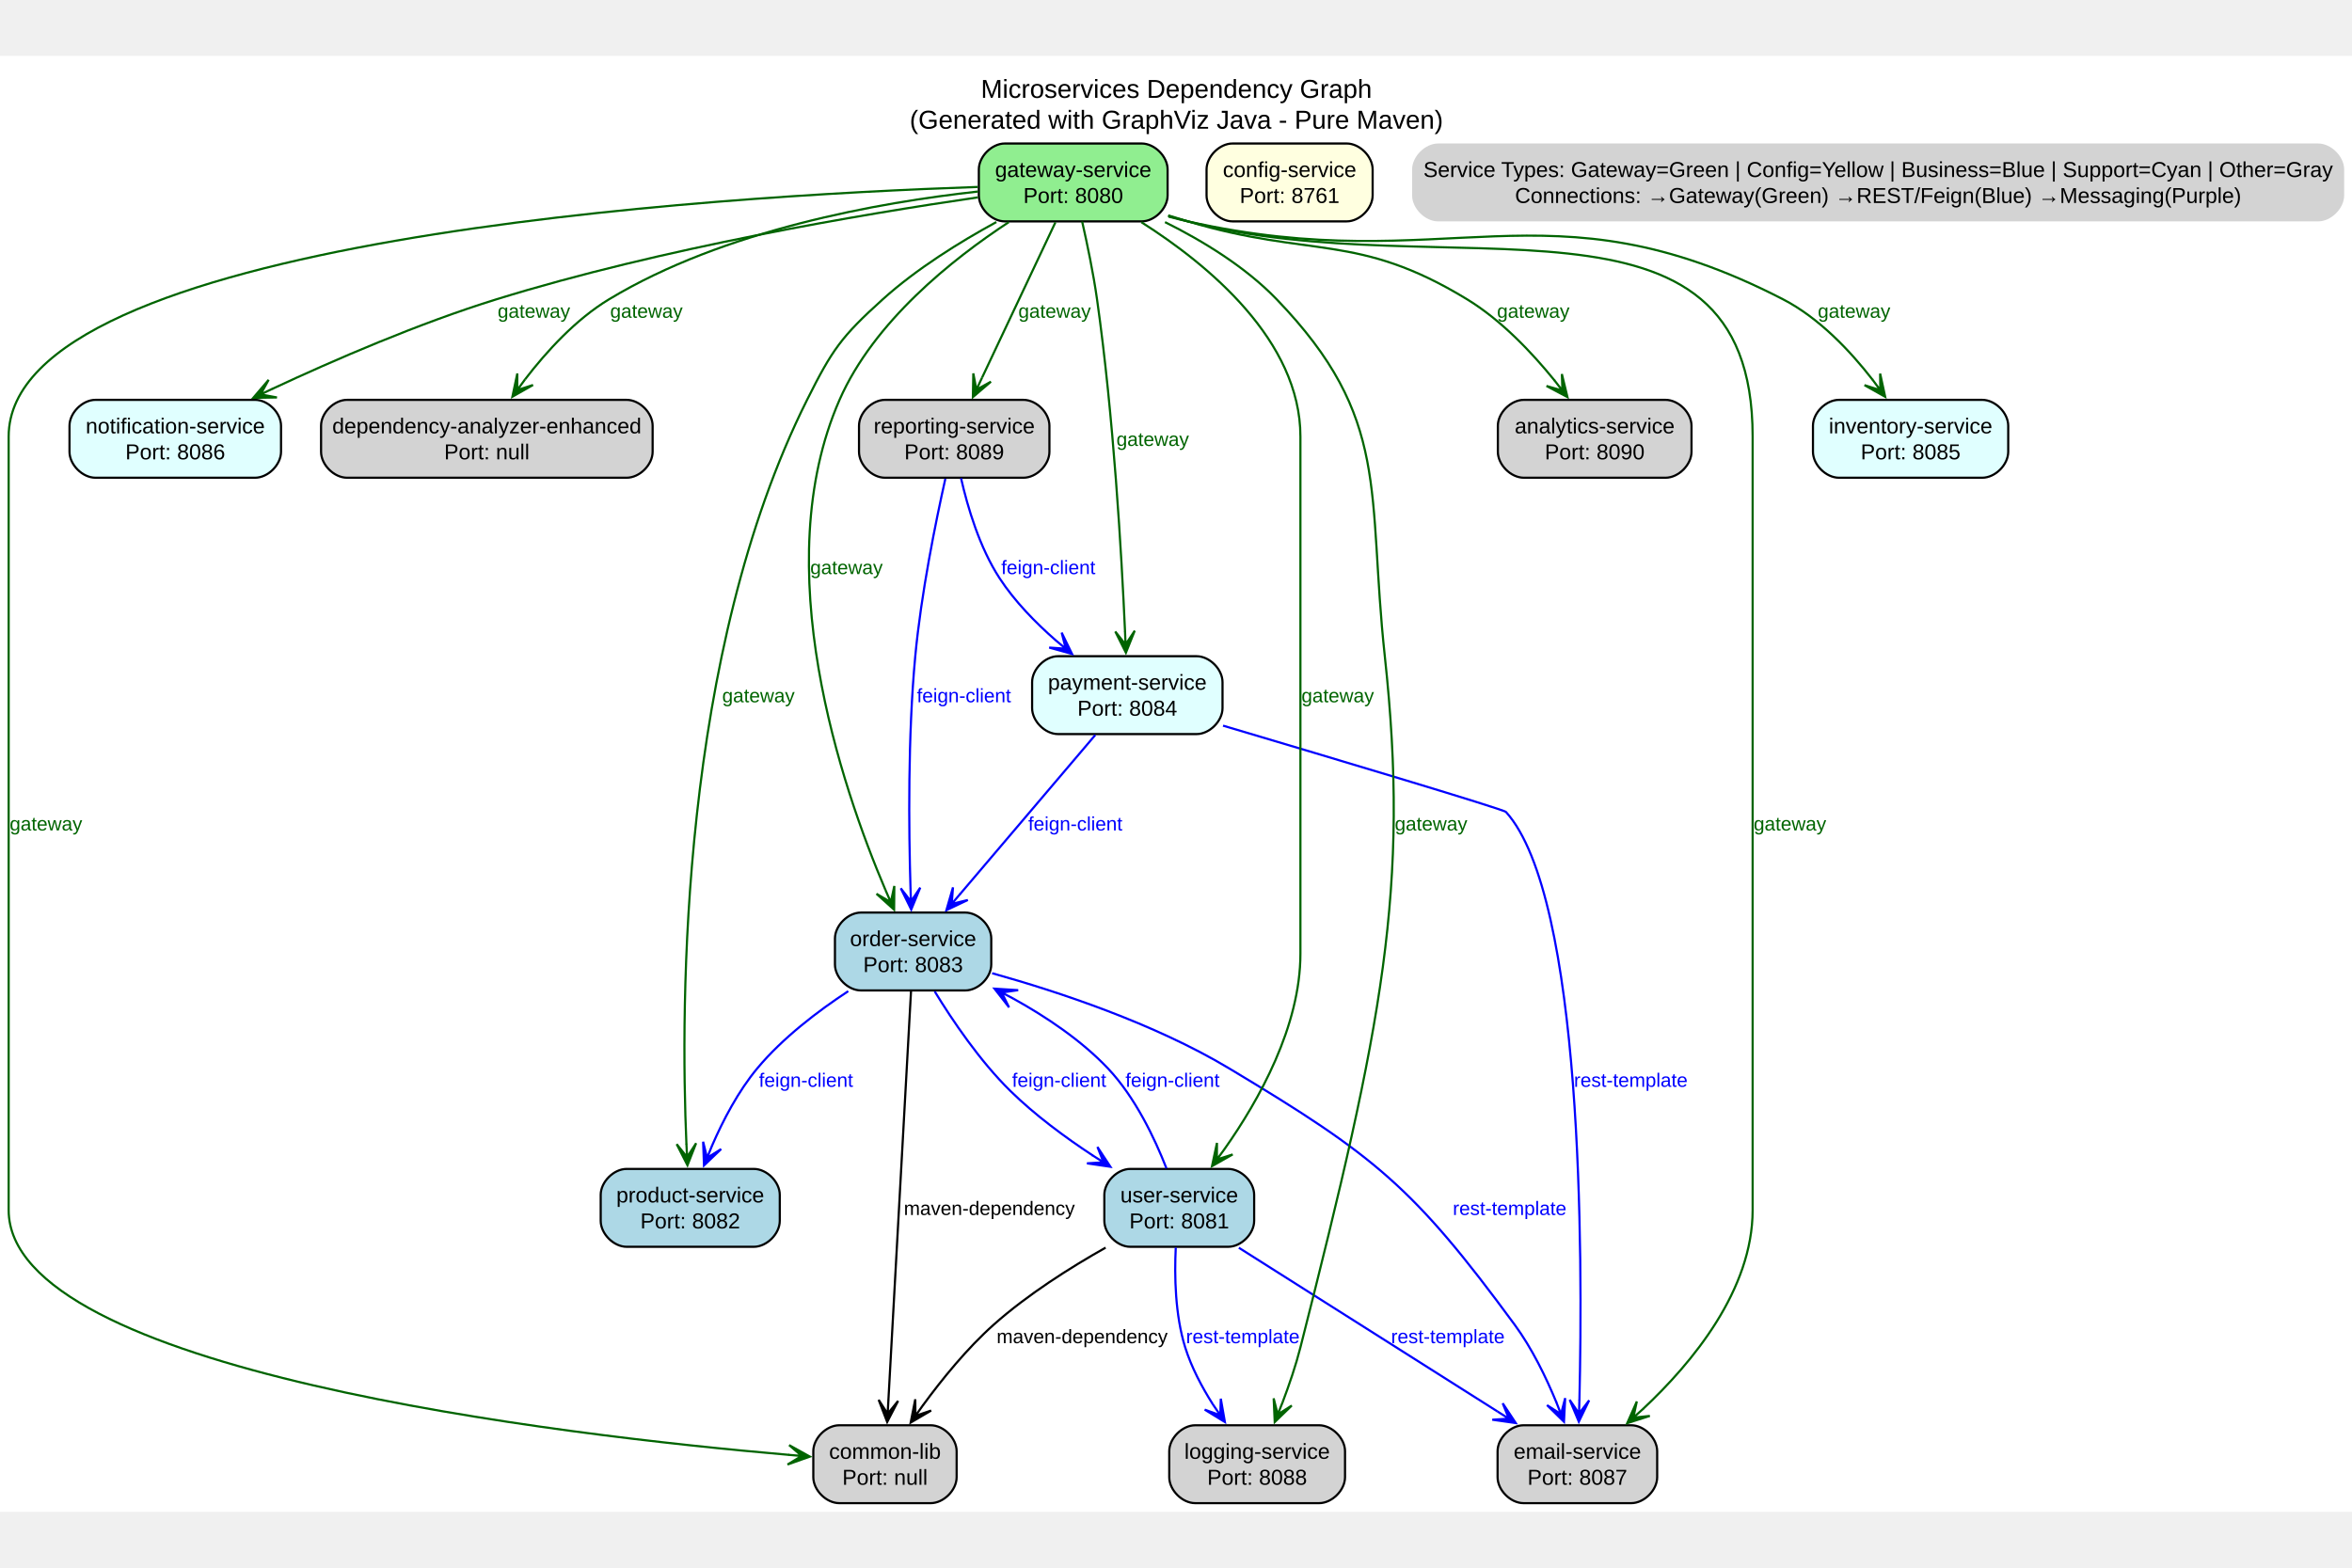
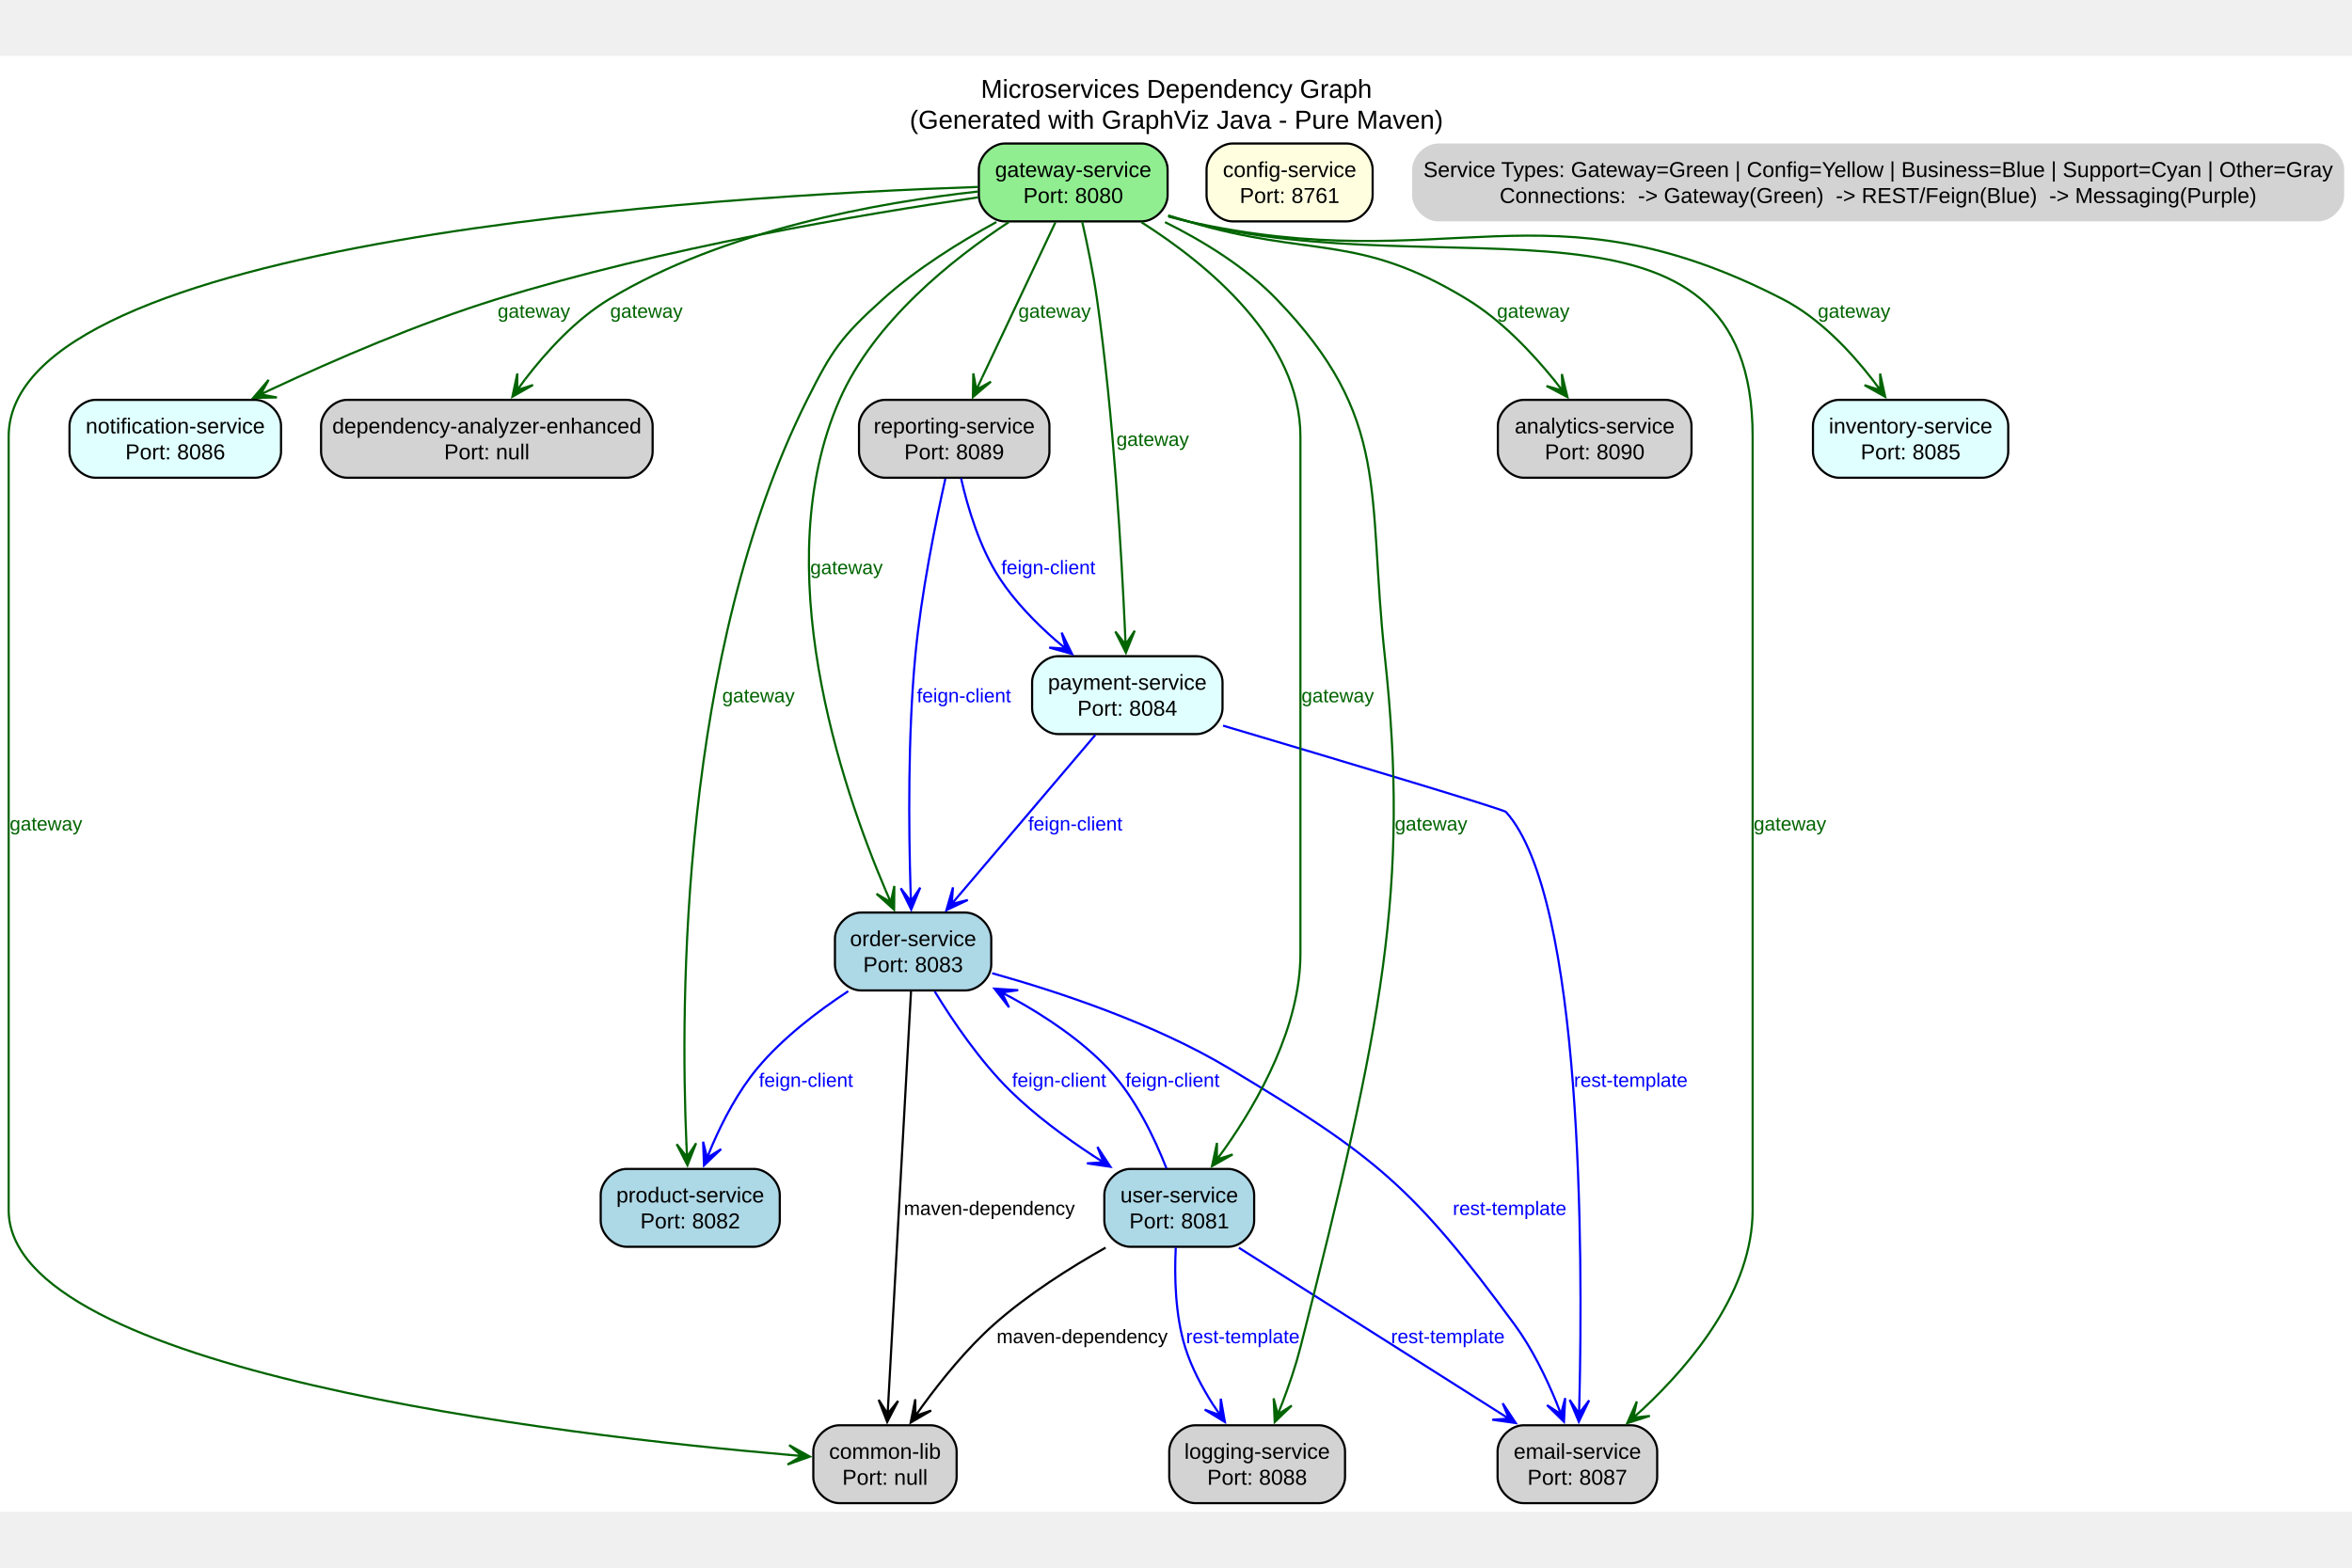
<svg xmlns="http://www.w3.org/2000/svg" width="1200px" height="800px" viewBox="0.00 0.00 1087.00 673.00">
  <g id="graph0" class="graph" transform="scale(1.0 1.0) rotate(0.0) translate(4.0 669.0)">
    <polygon fill="white" stroke="none" points="-4,4 -4,-669 1083.38,-669 1083.38,4 -4,4" />
    <text xml:space="preserve" text-anchor="middle" x="539.69" y="-649.6" font-family="Arial" font-size="12.00">Microservices Dependency Graph</text>
    <text xml:space="preserve" text-anchor="middle" x="539.69" y="-635.35" font-family="Arial" font-size="12.00">(Generated with GraphViz Java - Pure Maven)</text>
    <g id="node1" class="node">
      <path fill="lightblue" stroke="black" d="M344.38,-154.5C344.38,-154.5 285.62,-154.5 285.62,-154.5 279.62,-154.5 273.62,-148.5 273.62,-142.5 273.62,-142.5 273.62,-130.5 273.62,-130.5 273.62,-124.5 279.62,-118.5 285.62,-118.5 285.62,-118.5 344.38,-118.5 344.38,-118.5 350.38,-118.5 356.38,-124.5 356.38,-130.5 356.38,-130.5 356.38,-142.5 356.38,-142.5 356.38,-148.5 350.38,-154.5 344.38,-154.5" />
      <text xml:space="preserve" text-anchor="middle" x="315" y="-139" font-family="Arial" font-size="10.00">product-service</text>
      <text xml:space="preserve" text-anchor="middle" x="315" y="-127" font-family="Arial" font-size="10.00">Port: 8082</text>
    </g>
    <g id="node2" class="node">
      <path fill="lightyellow" stroke="black" d="M618.38,-628.5C618.38,-628.5 565.62,-628.5 565.62,-628.5 559.62,-628.5 553.62,-622.5 553.62,-616.5 553.62,-616.5 553.62,-604.5 553.62,-604.5 553.62,-598.5 559.62,-592.5 565.62,-592.5 565.62,-592.5 618.38,-592.5 618.38,-592.5 624.38,-592.5 630.38,-598.5 630.38,-604.5 630.38,-604.5 630.38,-616.5 630.38,-616.5 630.38,-622.5 624.38,-628.5 618.38,-628.5" />
      <text xml:space="preserve" text-anchor="middle" x="592" y="-613" font-family="Arial" font-size="10.00">config-service</text>
      <text xml:space="preserve" text-anchor="middle" x="592" y="-601" font-family="Arial" font-size="10.00">Port: 8761</text>
    </g>
    <g id="node3" class="node">
      <path fill="lightcyan" stroke="black" d="M113.88,-510C113.88,-510 40.12,-510 40.12,-510 34.12,-510 28.12,-504 28.12,-498 28.12,-498 28.12,-486 28.12,-486 28.12,-480 34.12,-474 40.12,-474 40.12,-474 113.88,-474 113.88,-474 119.88,-474 125.88,-480 125.88,-486 125.88,-486 125.88,-498 125.88,-498 125.88,-504 119.88,-510 113.88,-510" />
      <text xml:space="preserve" text-anchor="middle" x="77" y="-494.5" font-family="Arial" font-size="10.00">notification-service</text>
      <text xml:space="preserve" text-anchor="middle" x="77" y="-482.5" font-family="Arial" font-size="10.00">Port: 8086</text>
    </g>
    <g id="node4" class="node">
      <path fill="lightgray" stroke="black" d="M285.62,-510C285.62,-510 156.38,-510 156.38,-510 150.38,-510 144.38,-504 144.38,-498 144.38,-498 144.38,-486 144.38,-486 144.38,-480 150.38,-474 156.38,-474 156.38,-474 285.62,-474 285.62,-474 291.62,-474 297.62,-480 297.62,-486 297.62,-486 297.62,-498 297.62,-498 297.62,-504 291.62,-510 285.62,-510" />
      <text xml:space="preserve" text-anchor="middle" x="221" y="-494.5" font-family="Arial" font-size="10.00">dependency-analyzer-enhanced</text>
      <text xml:space="preserve" text-anchor="middle" x="221" y="-482.5" font-family="Arial" font-size="10.00">Port: null</text>
    </g>
    <g id="node5" class="node">
      <path fill="lightcyan" stroke="black" d="M549,-391.5C549,-391.5 485,-391.5 485,-391.5 479,-391.5 473,-385.5 473,-379.5 473,-379.5 473,-367.5 473,-367.5 473,-361.5 479,-355.5 485,-355.5 485,-355.5 549,-355.5 549,-355.5 555,-355.5 561,-361.5 561,-367.5 561,-367.5 561,-379.5 561,-379.5 561,-385.5 555,-391.5 549,-391.5" />
      <text xml:space="preserve" text-anchor="middle" x="517" y="-376" font-family="Arial" font-size="10.00">payment-service</text>
      <text xml:space="preserve" text-anchor="middle" x="517" y="-364" font-family="Arial" font-size="10.00">Port: 8084</text>
    </g>
    <g id="node6" class="node">
      <path fill="lightblue" stroke="black" d="M442.12,-273C442.12,-273 393.88,-273 393.88,-273 387.88,-273 381.88,-267 381.88,-261 381.88,-261 381.88,-249 381.88,-249 381.88,-243 387.88,-237 393.88,-237 393.88,-237 442.12,-237 442.12,-237 448.12,-237 454.12,-243 454.12,-249 454.12,-249 454.12,-261 454.12,-261 454.12,-267 448.12,-273 442.12,-273" />
      <text xml:space="preserve" text-anchor="middle" x="418" y="-257.5" font-family="Arial" font-size="10.00">order-service</text>
      <text xml:space="preserve" text-anchor="middle" x="418" y="-245.5" font-family="Arial" font-size="10.00">Port: 8083</text>
    </g>
    <g id="edge1" class="edge">
      <path fill="none" stroke="blue" d="M502.18,-355.06C485.61,-335.56 458.61,-303.79 439.67,-281.5" />
      <polygon fill="blue" stroke="blue" points="433.39,-274.11 443.29,-278.81 435.84,-276.99 439.86,-281.73 439.86,-281.73 439.86,-281.73 435.84,-276.99 436.43,-284.64 433.39,-274.11" />
      <text xml:space="preserve" text-anchor="middle" x="492.97" y="-310.95" font-family="Arial" font-size="9.00" fill="blue">feign-client</text>
    </g>
    <g id="node10" class="node">
      <path fill="lightgray" stroke="black" d="M749.88,-36C749.88,-36 700.12,-36 700.12,-36 694.12,-36 688.12,-30 688.12,-24 688.12,-24 688.12,-12 688.12,-12 688.12,-6 694.12,0 700.12,0 700.12,0 749.88,0 749.88,0 755.88,0 761.88,-6 761.88,-12 761.88,-12 761.88,-24 761.88,-24 761.88,-30 755.88,-36 749.88,-36" />
      <text xml:space="preserve" text-anchor="middle" x="725" y="-20.5" font-family="Arial" font-size="10.00">email-service</text>
      <text xml:space="preserve" text-anchor="middle" x="725" y="-8.5" font-family="Arial" font-size="10.00">Port: 8087</text>
    </g>
    <g id="edge2" class="edge">
      <path fill="none" stroke="blue" d="M561.24,-359.4C612.71,-344.12 690.86,-320.76 692,-319.5 727.66,-279.99 727.53,-114.46 725.94,-47.4" />
      <polygon fill="blue" stroke="blue" points="725.67,-37.65 730.44,-47.52 725.77,-41.43 725.94,-47.65 725.94,-47.65 725.94,-47.65 725.77,-41.43 721.44,-47.77 725.67,-37.65" />
      <text xml:space="preserve" text-anchor="middle" x="749.68" y="-192.45" font-family="Arial" font-size="9.00" fill="blue">rest-template</text>
    </g>
    <g id="edge4" class="edge">
      <path fill="none" stroke="blue" d="M388.02,-236.66C373.95,-227.42 357.73,-215.06 346,-201 337.22,-190.47 330.19,-177.03 325.07,-165.23" />
      <polygon fill="blue" stroke="blue" points="321.36,-156.11 329.29,-163.67 322.78,-159.61 325.13,-165.37 325.13,-165.37 325.13,-165.37 322.78,-159.61 320.96,-167.07 321.36,-156.11" />
      <text xml:space="preserve" text-anchor="middle" x="368.5" y="-192.45" font-family="Arial" font-size="9.00" fill="blue">feign-client</text>
    </g>
    <g id="node7" class="node">
      <path fill="lightgray" stroke="black" d="M426.12,-36C426.12,-36 383.88,-36 383.88,-36 377.88,-36 371.88,-30 371.88,-24 371.88,-24 371.88,-12 371.88,-12 371.88,-6 377.88,0 383.88,0 383.88,0 426.12,0 426.12,0 432.12,0 438.12,-6 438.12,-12 438.12,-12 438.12,-24 438.12,-24 438.12,-30 432.12,-36 426.12,-36" />
      <text xml:space="preserve" text-anchor="middle" x="405" y="-20.5" font-family="Arial" font-size="10.00">common-lib</text>
      <text xml:space="preserve" text-anchor="middle" x="405" y="-8.5" font-family="Arial" font-size="10.00">Port: null</text>
    </g>
    <g id="edge3" class="edge">
      <path fill="none" stroke="black" d="M417.04,-236.72C414.82,-196.57 409.3,-96.67 406.57,-47.4" />
      <polygon fill="black" stroke="black" points="406.02,-37.52 411.07,-47.26 406.23,-41.3 406.58,-47.51 406.58,-47.51 406.58,-47.51 406.23,-41.3 402.08,-47.76 406.02,-37.52" />
      <text xml:space="preserve" text-anchor="middle" x="453.24" y="-133.2" font-family="Arial" font-size="9.00">maven-dependency</text>
    </g>
    <g id="node8" class="node">
      <path fill="lightblue" stroke="black" d="M563.62,-154.5C563.62,-154.5 518.38,-154.5 518.38,-154.5 512.38,-154.5 506.38,-148.5 506.38,-142.5 506.38,-142.5 506.38,-130.5 506.38,-130.5 506.38,-124.5 512.38,-118.5 518.38,-118.5 518.38,-118.5 563.62,-118.5 563.62,-118.5 569.62,-118.5 575.62,-124.5 575.62,-130.5 575.62,-130.5 575.62,-142.5 575.62,-142.5 575.62,-148.5 569.62,-154.5 563.62,-154.5" />
      <text xml:space="preserve" text-anchor="middle" x="541" y="-139" font-family="Arial" font-size="10.00">user-service</text>
      <text xml:space="preserve" text-anchor="middle" x="541" y="-127" font-family="Arial" font-size="10.00">Port: 8081</text>
    </g>
    <g id="edge5" class="edge">
      <path fill="none" stroke="blue" d="M427.98,-236.55C436.26,-223.02 448.91,-204.31 463,-190.5 474.29,-179.43 488.16,-169.17 501.06,-160.69" />
      <polygon fill="blue" stroke="blue" points="509.2,-155.49 503.19,-164.66 506.01,-157.53 500.77,-160.87 500.77,-160.87 500.77,-160.87 506.01,-157.53 498.35,-157.08 509.2,-155.49" />
      <text xml:space="preserve" text-anchor="middle" x="485.5" y="-192.45" font-family="Arial" font-size="9.00" fill="blue">feign-client</text>
    </g>
    <g id="edge6" class="edge">
      <path fill="none" stroke="blue" d="M454.52,-244.96C485.14,-236.41 529.3,-221.79 564,-201 631.63,-160.47 649.31,-146.03 696,-82.5 703.97,-71.66 710.48,-58.28 715.3,-46.6" />
      <polygon fill="blue" stroke="blue" points="718.8,-37.61 719.36,-48.56 717.43,-41.13 715.17,-46.93 715.17,-46.93 715.17,-46.93 717.43,-41.13 710.98,-45.3 718.8,-37.61" />
      <text xml:space="preserve" text-anchor="middle" x="693.68" y="-133.2" font-family="Arial" font-size="9.00" fill="blue">rest-template</text>
    </g>
    <g id="edge8" class="edge">
      <path fill="none" stroke="blue" d="M535.09,-154.75C529.71,-168.52 520.65,-187.66 508,-201 495.72,-213.95 479.57,-224.78 464.35,-233.2" />
      <polygon fill="blue" stroke="blue" points="455.61,-237.82 462.35,-229.17 458.96,-236.05 464.46,-233.15 464.46,-233.15 464.46,-233.15 458.96,-236.05 466.56,-237.13 455.61,-237.82" />
      <text xml:space="preserve" text-anchor="middle" x="537.91" y="-192.45" font-family="Arial" font-size="9.00" fill="blue">feign-client</text>
    </g>
    <g id="edge7" class="edge">
      <path fill="none" stroke="black" d="M506.97,-118.11C490.43,-108.78 470.8,-96.35 455.25,-82.5 442.95,-71.55 431.39,-57.32 422.46,-45.11" />
      <polygon fill="black" stroke="black" points="416.88,-37.25 426.34,-42.81 419.07,-40.34 422.67,-45.41 422.67,-45.41 422.67,-45.41 419.07,-40.34 419,-48.01 416.88,-37.25" />
      <text xml:space="preserve" text-anchor="middle" x="496.12" y="-73.95" font-family="Arial" font-size="9.00">maven-dependency</text>
    </g>
    <g id="node9" class="node">
      <path fill="lightgray" stroke="black" d="M605.62,-36C605.62,-36 548.38,-36 548.38,-36 542.38,-36 536.38,-30 536.38,-24 536.38,-24 536.38,-12 536.38,-12 536.38,-6 542.38,0 548.38,0 548.38,0 605.62,0 605.62,0 611.62,0 617.62,-6 617.62,-12 617.62,-12 617.62,-24 617.62,-24 617.62,-30 611.62,-36 605.62,-36" />
      <text xml:space="preserve" text-anchor="middle" x="577" y="-20.5" font-family="Arial" font-size="10.00">logging-service</text>
      <text xml:space="preserve" text-anchor="middle" x="577" y="-8.5" font-family="Arial" font-size="10.00">Port: 8088</text>
    </g>
    <g id="edge9" class="edge">
      <path fill="none" stroke="blue" d="M539.39,-118.11C538.75,-105.11 539.06,-87.07 543.75,-72 546.6,-62.86 551.43,-53.73 556.53,-45.68" />
      <polygon fill="blue" stroke="blue" points="562.1,-37.49 560.2,-48.29 559.98,-40.62 556.48,-45.76 556.48,-45.76 556.48,-45.76 559.98,-40.62 552.76,-43.23 562.1,-37.49" />
      <text xml:space="preserve" text-anchor="middle" x="570.38" y="-73.95" font-family="Arial" font-size="9.00" fill="blue">rest-template</text>
    </g>
    <g id="edge10" class="edge">
      <path fill="none" stroke="blue" d="M568.55,-118.06C600.35,-97.93 652.79,-64.72 688.09,-42.37" />
      <polygon fill="blue" stroke="blue" points="696.54,-37.02 690.49,-46.17 693.34,-39.04 688.09,-42.37 688.09,-42.37 688.09,-42.37 693.34,-39.04 685.68,-38.57 696.54,-37.02" />
      <text xml:space="preserve" text-anchor="middle" x="665.14" y="-73.95" font-family="Arial" font-size="9.00" fill="blue">rest-template</text>
    </g>
    <g id="node11" class="node">
      <path fill="lightgreen" stroke="black" d="M523.62,-628.5C523.62,-628.5 460.38,-628.5 460.38,-628.5 454.38,-628.5 448.38,-622.5 448.38,-616.5 448.38,-616.5 448.38,-604.5 448.38,-604.5 448.38,-598.5 454.38,-592.5 460.38,-592.5 460.38,-592.5 523.62,-592.5 523.62,-592.5 529.62,-592.5 535.62,-598.5 535.62,-604.5 535.62,-604.5 535.62,-616.5 535.62,-616.5 535.62,-622.5 529.62,-628.5 523.62,-628.5" />
      <text xml:space="preserve" text-anchor="middle" x="492" y="-613" font-family="Arial" font-size="10.00">gateway-service</text>
      <text xml:space="preserve" text-anchor="middle" x="492" y="-601" font-family="Arial" font-size="10.00">Port: 8080</text>
    </g>
    <g id="edge11" class="edge">
      <path fill="none" stroke="darkgreen" d="M456.48,-592.19C439.55,-582.96 419.63,-570.59 404,-556.5 384.79,-539.18 380.58,-533.13 369,-510 310.33,-392.84 310.44,-230.68 313.24,-165.89" />
      <polygon fill="darkgreen" stroke="darkgreen" points="313.72,-156.18 317.72,-166.39 313.54,-159.96 313.23,-166.17 313.23,-166.17 313.23,-166.17 313.54,-159.96 308.73,-165.95 313.72,-156.18" />
      <text xml:space="preserve" text-anchor="middle" x="346.52" y="-370.2" font-family="Arial" font-size="9.00" fill="darkgreen">gateway</text>
    </g>
    <g id="edge12" class="edge">
      <path fill="none" stroke="darkgreen" d="M447.92,-603.6C394.49,-595.8 302.11,-580.21 225.5,-556.5 189.68,-545.41 150.76,-528.58 121.75,-515.03" />
      <polygon fill="darkgreen" stroke="darkgreen" points="113.03,-510.91 123.99,-511.11 116.45,-512.53 122.07,-515.18 122.07,-515.18 122.07,-515.18 116.45,-512.53 120.15,-519.25 113.03,-510.91" />
      <text xml:space="preserve" text-anchor="middle" x="242.75" y="-547.95" font-family="Arial" font-size="9.00" fill="darkgreen">gateway</text>
    </g>
    <g id="edge13" class="edge">
      <path fill="none" stroke="darkgreen" d="M448,-606.3C402.47,-601.3 330.71,-588.61 277.5,-556.5 262.15,-547.24 248.64,-532.46 238.69,-519.49" />
      <polygon fill="darkgreen" stroke="darkgreen" points="232.81,-511.46 242.34,-516.87 235.04,-514.51 238.71,-519.53 238.71,-519.53 238.71,-519.53 235.04,-514.51 235.08,-522.19 232.81,-511.46" />
      <text xml:space="preserve" text-anchor="middle" x="294.75" y="-547.95" font-family="Arial" font-size="9.00" fill="darkgreen">gateway</text>
    </g>
    <g id="edge14" class="edge">
      <path fill="none" stroke="darkgreen" d="M496.13,-592.41C498.48,-582.07 501.29,-568.6 503,-556.5 510.65,-502.51 514.34,-438.89 515.94,-402.96" />
      <polygon fill="darkgreen" stroke="darkgreen" points="516.35,-393.11 520.43,-403.29 516.19,-396.89 515.93,-403.1 515.93,-403.1 515.93,-403.1 516.19,-396.89 511.44,-402.91 516.35,-393.11" />
      <text xml:space="preserve" text-anchor="middle" x="528.73" y="-488.7" font-family="Arial" font-size="9.00" fill="darkgreen">gateway</text>
    </g>
    <g id="edge16" class="edge">
      <path fill="none" stroke="darkgreen" d="M462.24,-592.16C436.11,-575.03 399.87,-546.19 384,-510 350.27,-433.07 384.78,-331.47 405.23,-283.42" />
      <polygon fill="darkgreen" stroke="darkgreen" points="409.22,-274.32 409.32,-285.29 407.7,-277.78 405.2,-283.48 405.2,-283.48 405.2,-283.48 407.7,-277.78 401.08,-281.67 409.22,-274.32" />
      <text xml:space="preserve" text-anchor="middle" x="387.22" y="-429.45" font-family="Arial" font-size="9.00" fill="darkgreen">gateway</text>
    </g>
    <g id="edge21" class="edge">
      <path fill="none" stroke="darkgreen" d="M447.91,-608.42C327.14,-604.28 0,-584.62 0,-493 0,-493 0,-493 0,-135.5 0,-61.11 255.52,-31.4 360.64,-22.32" />
      <polygon fill="darkgreen" stroke="darkgreen" points="370.3,-21.51 360.71,-26.83 366.53,-21.82 360.33,-22.34 360.33,-22.34 360.33,-22.34 366.53,-21.82 359.96,-17.86 370.3,-21.51" />
      <text xml:space="preserve" text-anchor="middle" x="17.25" y="-310.95" font-family="Arial" font-size="9.00" fill="darkgreen">gateway</text>
    </g>
    <g id="edge20" class="edge">
      <path fill="none" stroke="darkgreen" d="M523.5,-592.12C554.43,-572.48 597,-537.38 597,-493 597,-493 597,-493 597,-254 597,-220.42 577.87,-186.3 561.97,-163.74" />
      <polygon fill="darkgreen" stroke="darkgreen" points="556.14,-155.79 565.69,-161.19 558.38,-158.84 562.06,-163.85 562.06,-163.85 562.06,-163.85 558.38,-158.84 558.43,-166.52 556.14,-155.79" />
      <text xml:space="preserve" text-anchor="middle" x="614.25" y="-370.2" font-family="Arial" font-size="9.00" fill="darkgreen">gateway</text>
    </g>
    <g id="edge15" class="edge">
      <path fill="none" stroke="darkgreen" d="M534.42,-592.16C551.98,-583.43 571.57,-571.47 586,-556.5 639.17,-501.33 627.74,-467.68 636,-391.5 647.59,-284.64 634.92,-221.26 597,-72 594.87,-63.61 591.84,-54.73 588.78,-46.68" />
      <polygon fill="darkgreen" stroke="darkgreen" points="585.13,-37.48 593,-45.11 586.52,-41 588.82,-46.77 588.82,-46.77 588.82,-46.77 586.52,-41 584.64,-48.44 585.13,-37.48" />
      <text xml:space="preserve" text-anchor="middle" x="657.39" y="-310.95" font-family="Arial" font-size="9.00" fill="darkgreen">gateway</text>
    </g>
    <g id="edge18" class="edge">
      <path fill="none" stroke="darkgreen" d="M535.85,-595.01C538.93,-594.12 542.01,-593.28 545,-592.5 665.18,-561.38 806,-617.14 806,-493 806,-493 806,-493 806,-135.5 806,-98.64 778.33,-65.07 755.33,-43.54" />
      <polygon fill="darkgreen" stroke="darkgreen" points="748.04,-36.98 758.48,-40.32 750.85,-39.51 755.48,-43.66 755.48,-43.66 755.48,-43.66 750.85,-39.51 752.47,-47.01 748.04,-36.98" />
      <text xml:space="preserve" text-anchor="middle" x="823.25" y="-310.95" font-family="Arial" font-size="9.00" fill="darkgreen">gateway</text>
    </g>
    <g id="node12" class="node">
      <path fill="lightgray" stroke="black" d="M765.75,-510C765.75,-510 700.25,-510 700.25,-510 694.25,-510 688.25,-504 688.25,-498 688.25,-498 688.25,-486 688.25,-486 688.25,-480 694.25,-474 700.25,-474 700.25,-474 765.75,-474 765.75,-474 771.75,-474 777.75,-480 777.75,-486 777.75,-486 777.75,-498 777.75,-498 777.75,-504 771.75,-510 765.75,-510" />
      <text xml:space="preserve" text-anchor="middle" x="733" y="-494.5" font-family="Arial" font-size="10.00">analytics-service</text>
      <text xml:space="preserve" text-anchor="middle" x="733" y="-482.5" font-family="Arial" font-size="10.00">Port: 8090</text>
    </g>
    <g id="edge17" class="edge">
      <path fill="none" stroke="darkgreen" d="M535.92,-595.27C538.99,-594.32 542.04,-593.39 545,-592.5 602.02,-575.41 623.17,-587.47 674,-556.5 689.77,-546.9 703.97,-531.91 714.49,-518.91" />
      <polygon fill="darkgreen" stroke="darkgreen" points="720.41,-511.28 717.84,-521.94 718.09,-514.27 714.28,-519.18 714.28,-519.18 714.28,-519.18 718.09,-514.27 710.73,-516.42 720.41,-511.28" />
      <text xml:space="preserve" text-anchor="middle" x="704.62" y="-547.95" font-family="Arial" font-size="9.00" fill="darkgreen">gateway</text>
    </g>
    <g id="node13" class="node">
      <path fill="lightgray" stroke="black" d="M469,-510C469,-510 405,-510 405,-510 399,-510 393,-504 393,-498 393,-498 393,-486 393,-486 393,-480 399,-474 405,-474 405,-474 469,-474 469,-474 475,-474 481,-480 481,-486 481,-486 481,-498 481,-498 481,-504 475,-510 469,-510" />
      <text xml:space="preserve" text-anchor="middle" x="437" y="-494.5" font-family="Arial" font-size="10.00">reporting-service</text>
      <text xml:space="preserve" text-anchor="middle" x="437" y="-482.5" font-family="Arial" font-size="10.00">Port: 8089</text>
    </g>
    <g id="edge19" class="edge">
      <path fill="none" stroke="darkgreen" d="M483.77,-592.06C474.8,-573.08 460.36,-542.47 449.89,-520.3" />
      <polygon fill="darkgreen" stroke="darkgreen" points="445.63,-511.28 453.97,-518.4 447.25,-514.7 449.9,-520.32 449.9,-520.32 449.9,-520.32 447.25,-514.7 445.83,-522.25 445.63,-511.28" />
      <text xml:space="preserve" text-anchor="middle" x="483.4" y="-547.95" font-family="Arial" font-size="9.00" fill="darkgreen">gateway</text>
    </g>
    <g id="node14" class="node">
      <path fill="lightcyan" stroke="black" d="M912.12,-510C912.12,-510 845.88,-510 845.88,-510 839.88,-510 833.88,-504 833.88,-498 833.88,-498 833.88,-486 833.88,-486 833.88,-480 839.88,-474 845.88,-474 845.88,-474 912.12,-474 912.12,-474 918.12,-474 924.12,-480 924.12,-486 924.12,-486 924.12,-498 924.12,-498 924.12,-504 918.12,-510 912.12,-510" />
      <text xml:space="preserve" text-anchor="middle" x="879" y="-494.5" font-family="Arial" font-size="10.00">inventory-service</text>
      <text xml:space="preserve" text-anchor="middle" x="879" y="-482.5" font-family="Arial" font-size="10.00">Port: 8085</text>
    </g>
    <g id="edge22" class="edge">
      <path fill="none" stroke="darkgreen" d="M536.08,-594.7C539.08,-593.9 542.08,-593.15 545,-592.5 665.29,-565.57 710.45,-613 820,-556.5 836.63,-547.93 851.02,-532.71 861.42,-519.31" />
      <polygon fill="darkgreen" stroke="darkgreen" points="867.25,-511.42 864.93,-522.14 865,-514.47 861.31,-519.47 861.31,-519.47 861.31,-519.47 865,-514.47 857.69,-516.8 867.25,-511.42" />
      <text xml:space="preserve" text-anchor="middle" x="852.89" y="-547.95" font-family="Arial" font-size="9.00" fill="darkgreen">gateway</text>
    </g>
    <g id="edge23" class="edge">
      <path fill="none" stroke="blue" d="M440.16,-473.76C443.2,-460.35 448.72,-441.69 458,-427.5 464.92,-416.91 474.48,-407.1 483.88,-398.87" />
      <polygon fill="blue" stroke="blue" points="491.46,-392.55 486.66,-402.41 488.55,-394.97 483.78,-398.95 483.78,-398.95 483.78,-398.95 488.55,-394.97 480.89,-395.5 491.46,-392.55" />
      <text xml:space="preserve" text-anchor="middle" x="480.5" y="-429.45" font-family="Arial" font-size="9.00" fill="blue">feign-client</text>
    </g>
    <g id="edge24" class="edge">
      <path fill="none" stroke="blue" d="M432.9,-473.51C428.47,-453.74 421.71,-420.51 419,-391.5 415.55,-354.57 415.97,-311.73 416.8,-284.27" />
      <polygon fill="blue" stroke="blue" points="417.14,-274.38 421.3,-284.53 417.01,-278.16 416.8,-284.37 416.8,-284.37 416.8,-284.37 417.01,-278.16 412.3,-284.21 417.14,-274.38" />
      <text xml:space="preserve" text-anchor="middle" x="441.5" y="-370.2" font-family="Arial" font-size="9.00" fill="blue">feign-client</text>
    </g>
    <g id="node15" class="node">
      <path fill="lightgrey" stroke="none" d="M1067.38,-628.5C1067.38,-628.5 660.62,-628.5 660.62,-628.5 654.62,-628.5 648.62,-622.5 648.62,-616.5 648.62,-616.5 648.62,-604.5 648.62,-604.5 648.62,-598.5 654.62,-592.5 660.62,-592.5 660.62,-592.5 1067.38,-592.5 1067.38,-592.5 1073.38,-592.5 1079.38,-598.5 1079.38,-604.5 1079.38,-604.5 1079.38,-616.5 1079.38,-616.5 1079.38,-622.5 1073.38,-628.5 1067.38,-628.5" />
      <text xml:space="preserve" text-anchor="middle" x="864" y="-613" font-family="Arial" font-size="10.00">Service Types: Gateway=Green | Config=Yellow | Business=Blue | Support=Cyan | Other=Gray</text>
-       <text xml:space="preserve" text-anchor="middle" x="864" y="-601" font-family="Arial" font-size="10.00">Connections: →Gateway(Green) →REST/Feign(Blue) →Messaging(Purple)</text>
+       <text xml:space="preserve" text-anchor="middle" x="864" y="-601" font-family="Arial" font-size="10.00">Connections:  -&gt; Gateway(Green)  -&gt; REST/Feign(Blue)  -&gt; Messaging(Purple)</text>
    </g>
  </g>
</svg>
